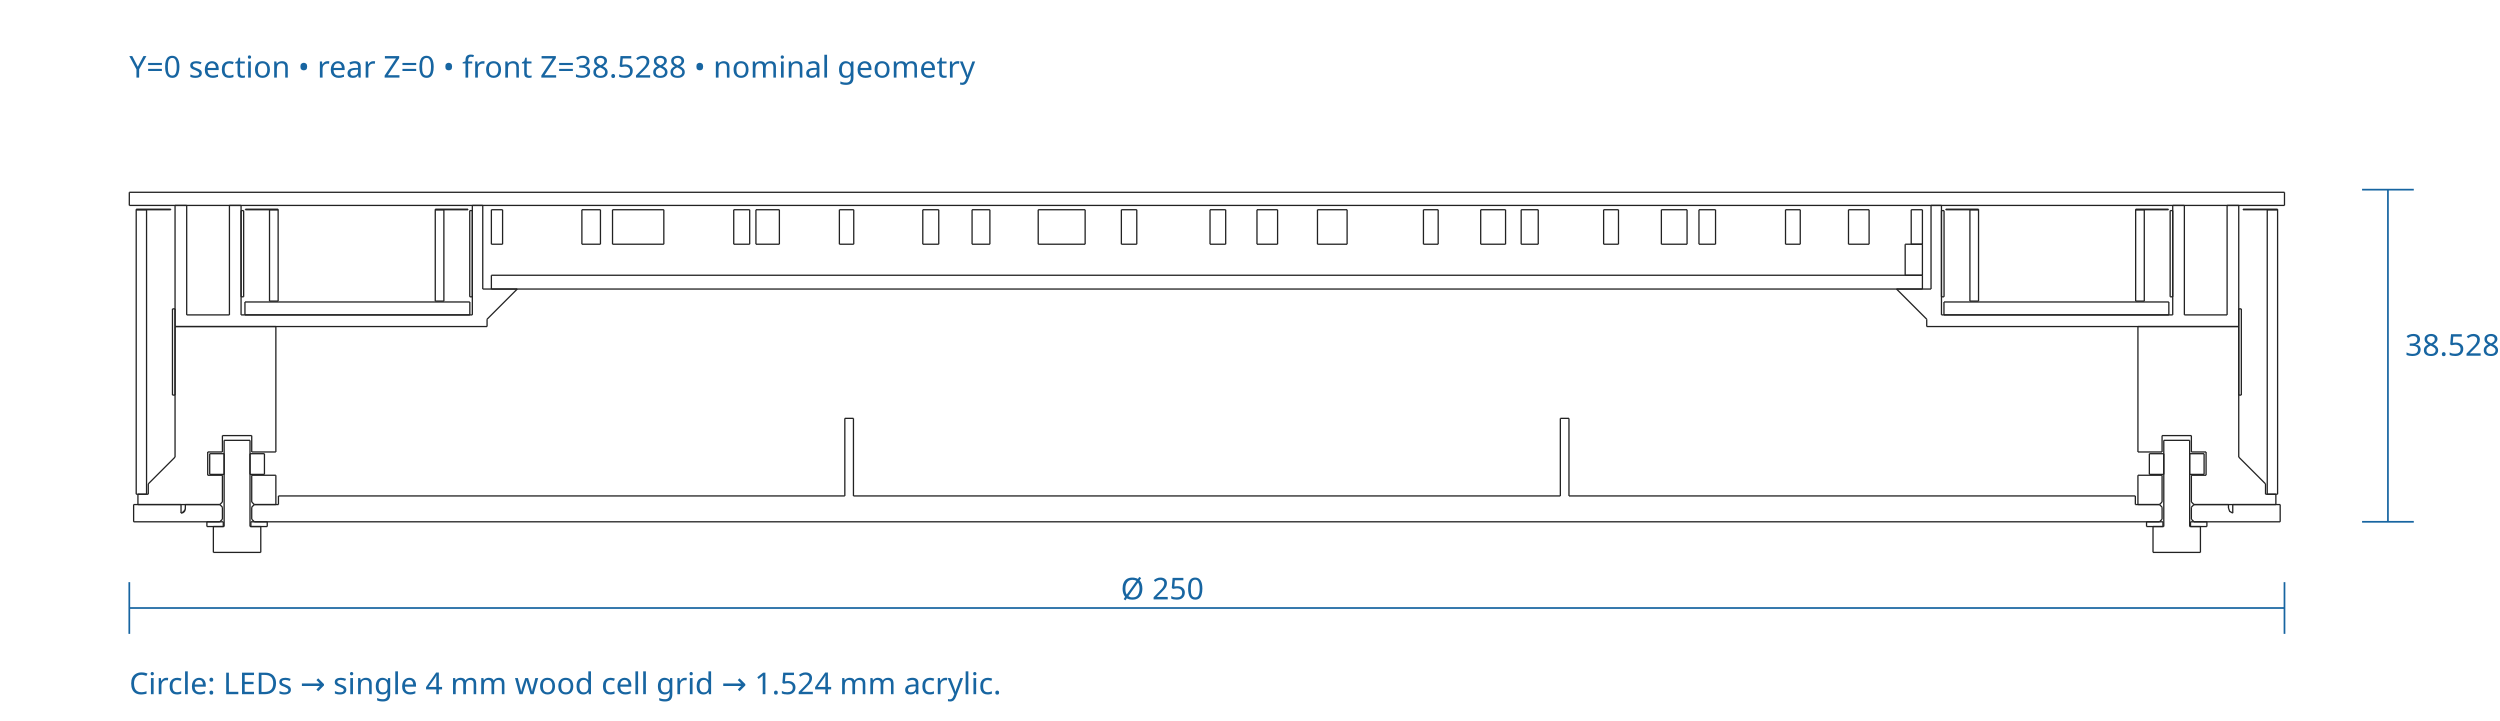
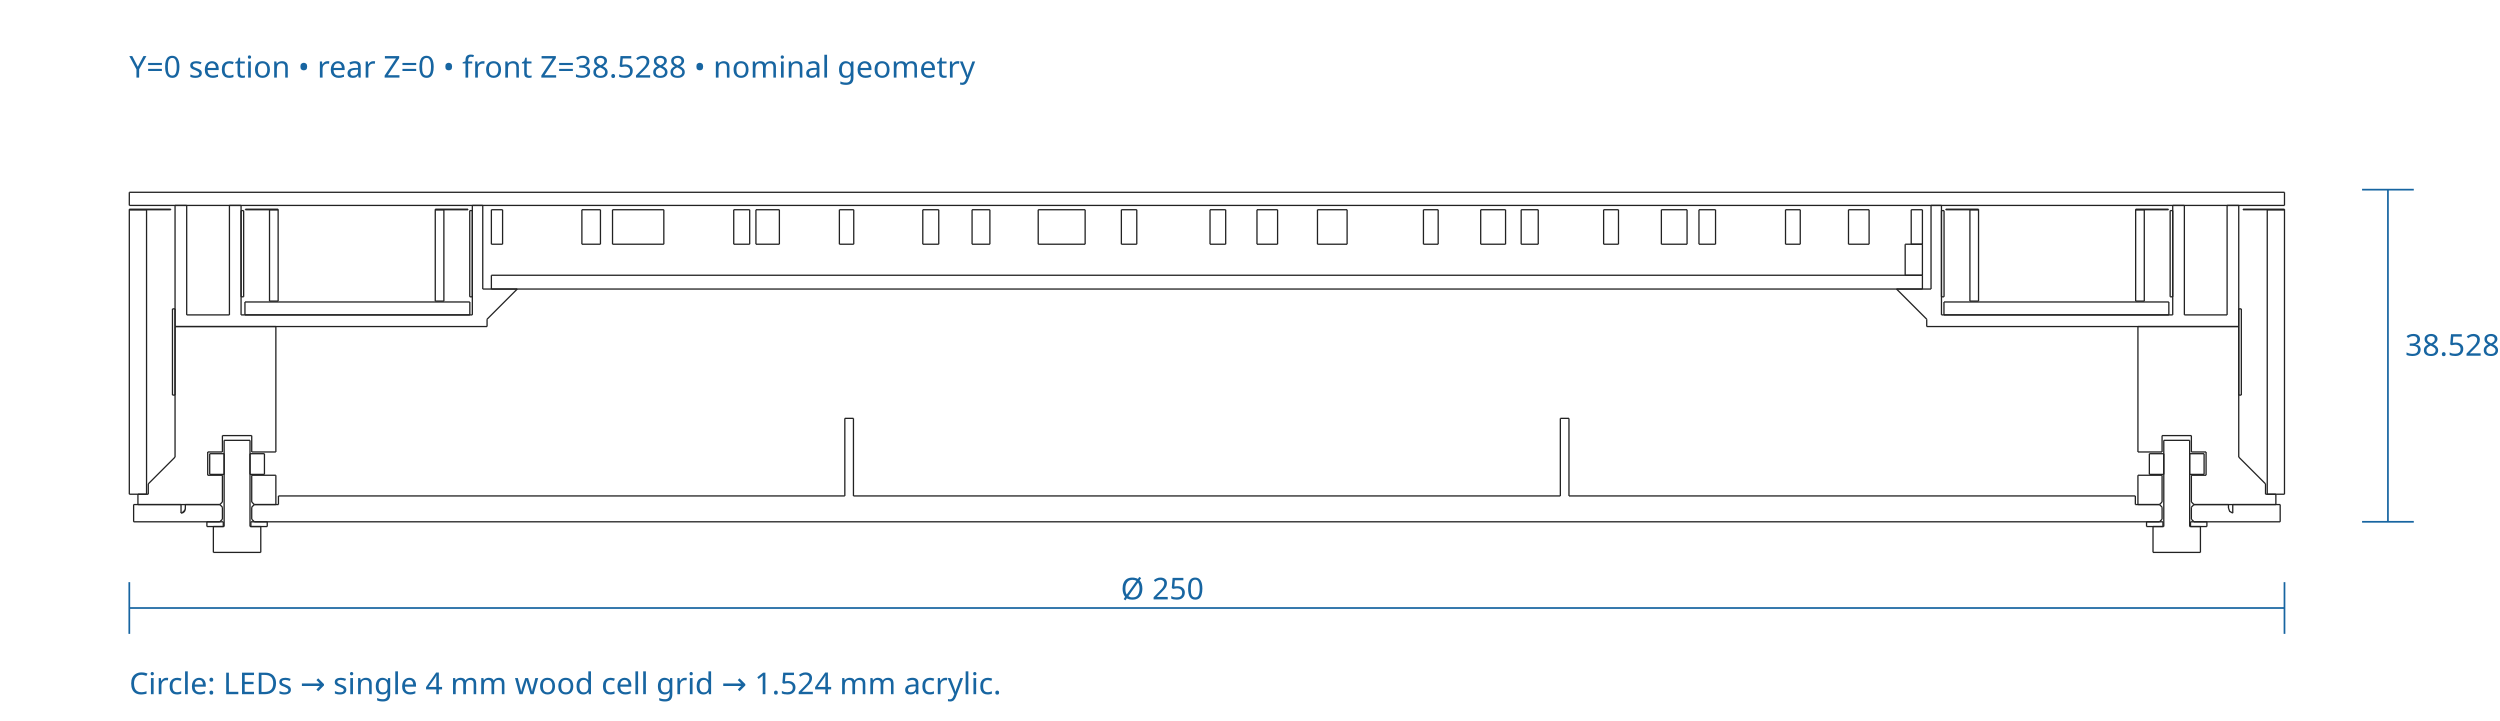
<svg xmlns="http://www.w3.org/2000/svg" width="290.0mm" height="83.529mm" viewBox="-140.0 -60.529 290.0 83.529">
  <g fill="none" stroke="#222" stroke-width="0.15">
    <polyline points="-124.5,-0 -114.5,-0" />
    <polyline points="-124.5,-2 -124.5,-0" />
    <polyline points="-114.2,-0.3 -114.5,-0" />
    <polyline points="-110.5,-0 110.5,-0" />
    <polyline points="-110.5,-0 -110.8,-0.3" />
    <polyline points="110.8,-0.3 110.5,-0" />
    <polyline points="114.5,-0 124.5,-0" />
    <polyline points="114.5,-0 114.2,-0.3" />
    <polyline points="124.5,-2 124.5,-0" />
    <polyline points="-124.5,-2 -119,-2" />
    <polyline points="-114.2,-1.7 -114.2,-0.3" />
    <polyline points="110.8,-1.7 110.8,-0.3" />
    <polyline points="-114.2,-1.7 -114.5,-2" />
    <polyline points="42,-3 107.7,-3" />
    <polyline points="42,-12 42,-3" />
    <polyline points="107.7,-3 107.7,-2" />
    <polyline points="110.8,-1.7 110.5,-2" />
    <polyline points="119,-2 119,-1.008" />
    <polyline points="119,-2 124.5,-2" />
    <polyline points="119,-1.008 118.642,-1.213 118.5,-1.6" />
    <polyline points="-119,-2 -119,-1.008" />
    <polyline points="-118.5,-1.6 -118.5,-1.599 -118.5,-1.598 -118.5,-1.597 -118.5,-1.596 -118.5,-1.595 -118.5,-1.594 -118.5,-1.593 -118.5,-1.592 -118.5,-1.591 -118.5,-1.59 -118.5,-1.589 -118.5,-1.588 -118.5,-1.587 -118.5,-1.586 -118.5,-1.585 -118.5,-1.584 -118.5,-1.583 -118.5,-1.582 -118.5,-1.581 -118.5,-1.58 -118.5,-1.579 -118.5,-1.578 -118.5,-1.577 -118.5,-1.576 -118.501,-1.575 -118.501,-1.574 -118.501,-1.573 -118.501,-1.572 -118.501,-1.571 -118.501,-1.57 -118.501,-1.569 -118.501,-1.568 -118.501,-1.567 -118.501,-1.566 -118.501,-1.565 -118.501,-1.564 -118.501,-1.563 -118.501,-1.562 -118.501,-1.561 -118.501,-1.56 -118.501,-1.559 -118.501,-1.558 -118.502,-1.557 -118.502,-1.556 -118.502,-1.555 -118.502,-1.554 -118.502,-1.553 -118.502,-1.552 -118.502,-1.551 -118.502,-1.55 -118.502,-1.549 -118.502,-1.548 -118.502,-1.547 -118.502,-1.546 -118.503,-1.545 -118.503,-1.544 -118.503,-1.543 -118.503,-1.542 -118.503,-1.541 -118.503,-1.54 -118.503,-1.539 -118.503,-1.538 -118.503,-1.537 -118.503,-1.536 -118.504,-1.535 -118.504,-1.534 -118.504,-1.533 -118.504,-1.532 -118.504,-1.531 -118.504,-1.53 -118.504,-1.529 -118.504,-1.528 -118.504,-1.527 -118.505,-1.526 -118.505,-1.525 -118.505,-1.524 -118.505,-1.523 -118.505,-1.522 -118.505,-1.521 -118.505,-1.52 -118.506,-1.519 -118.506,-1.518 -118.506,-1.517 -118.506,-1.516 -118.506,-1.515 -118.506,-1.514 -118.506,-1.513 -118.507,-1.512 -118.507,-1.511 -118.507,-1.51 -118.507,-1.509 -118.507,-1.508 -118.507,-1.507 -118.507,-1.506 -118.508,-1.505 -118.508,-1.504 -118.508,-1.503 -118.508,-1.502 -118.508,-1.501 -118.508,-1.5 -118.509,-1.499 -118.509,-1.498 -118.509,-1.497 -118.509,-1.496 -118.509,-1.495 -118.509,-1.494 -118.51,-1.493 -118.51,-1.492 -118.51,-1.491 -118.51,-1.49 -118.51,-1.489 -118.511,-1.488 -118.511,-1.487 -118.511,-1.486 -118.511,-1.485 -118.511,-1.484 -118.511,-1.483 -118.512,-1.482 -118.512,-1.481 -118.512,-1.48 -118.512,-1.479 -118.512,-1.478 -118.513,-1.477 -118.513,-1.476 -118.513,-1.475 -118.513,-1.474 -118.514,-1.473 -118.514,-1.472 -118.514,-1.471 -118.514,-1.47 -118.514,-1.469 -118.515,-1.468 -118.515,-1.467 -118.515,-1.466 -118.515,-1.465 -118.516,-1.465 -118.516,-1.464 -118.516,-1.463 -118.516,-1.462 -118.516,-1.461 -118.517,-1.46 -118.517,-1.459 -118.517,-1.458 -118.517,-1.457 -118.518,-1.456 -118.518,-1.455 -118.518,-1.454 -118.518,-1.453 -118.519,-1.452 -118.519,-1.451 -118.519,-1.45 -118.519,-1.449 -118.52,-1.448 -118.52,-1.447 -118.52,-1.446 -118.52,-1.445 -118.521,-1.444 -118.521,-1.443 -118.521,-1.442 -118.521,-1.441 -118.522,-1.44 -118.522,-1.439 -118.522,-1.438 -118.522,-1.437 -118.523,-1.436 -118.523,-1.435 -118.523,-1.434 -118.524,-1.433 -118.524,-1.432 -118.524,-1.431 -118.524,-1.43 -118.525,-1.43 -118.525,-1.429 -118.525,-1.428 -118.526,-1.427 -118.526,-1.426 -118.526,-1.425 -118.526,-1.424 -118.527,-1.423 -118.527,-1.422 -118.527,-1.421 -118.528,-1.42 -118.528,-1.419 -118.528,-1.418 -118.529,-1.417 -118.529,-1.416 -118.529,-1.415 -118.529,-1.414 -118.53,-1.413 -118.53,-1.412 -118.53,-1.411 -118.531,-1.41 -118.531,-1.409 -118.531,-1.408 -118.532,-1.407 -118.532,-1.407 -118.532,-1.406 -118.533,-1.405 -118.533,-1.404 -118.533,-1.403 -118.534,-1.402 -118.534,-1.401 -118.534,-1.4 -118.535,-1.399 -118.535,-1.398 -118.535,-1.397 -118.536,-1.396 -118.536,-1.395 -118.536,-1.394 -118.537,-1.393 -118.537,-1.392 -118.537,-1.391 -118.538,-1.39 -118.538,-1.389 -118.538,-1.389 -118.539,-1.388 -118.539,-1.387 -118.54,-1.386 -118.54,-1.385 -118.54,-1.384 -118.541,-1.383 -118.541,-1.382 -118.541,-1.381 -118.542,-1.38 -118.542,-1.379 -118.542,-1.378 -118.543,-1.377 -118.543,-1.376 -118.544,-1.375 -118.544,-1.375 -118.544,-1.374 -118.545,-1.373 -118.545,-1.372 -118.546,-1.371 -118.546,-1.37 -118.546,-1.369 -118.547,-1.368 -118.547,-1.367 -118.547,-1.366 -118.548,-1.365 -118.548,-1.364 -118.549,-1.363 -118.549,-1.362 -118.549,-1.362 -118.55,-1.361 -118.55,-1.36 -118.551,-1.359 -118.551,-1.358 -118.551,-1.357 -118.552,-1.356 -118.552,-1.355 -118.553,-1.354 -118.553,-1.353 -118.553,-1.352 -118.554,-1.351 -118.554,-1.351 -118.555,-1.35 -118.555,-1.349 -118.556,-1.348 -118.556,-1.347 -118.556,-1.346 -118.557,-1.345 -118.557,-1.344 -118.558,-1.343 -118.558,-1.342 -118.559,-1.341 -118.559,-1.341 -118.559,-1.34 -118.56,-1.339 -118.56,-1.338 -118.561,-1.337 -118.561,-1.336 -118.562,-1.335 -118.562,-1.334 -118.563,-1.333 -118.563,-1.332 -118.563,-1.331 -118.564,-1.331 -118.564,-1.33 -118.565,-1.329 -118.565,-1.328 -118.566,-1.327 -118.566,-1.326 -118.567,-1.325 -118.567,-1.324 -118.568,-1.323 -118.568,-1.323 -118.568,-1.322 -118.569,-1.321 -118.569,-1.32 -118.57,-1.319 -118.57,-1.318 -118.571,-1.317 -118.571,-1.316 -118.572,-1.315 -118.572,-1.315 -118.573,-1.314 -118.573,-1.313 -118.574,-1.312 -118.574,-1.311 -118.575,-1.31 -118.575,-1.309 -118.576,-1.308 -118.576,-1.307 -118.577,-1.307 -118.577,-1.306 -118.578,-1.305 -118.578,-1.304 -118.579,-1.303 -118.579,-1.302 -118.58,-1.301 -118.58,-1.3 -118.581,-1.3 -118.581,-1.299 -118.582,-1.298 -118.582,-1.297 -118.583,-1.296 -118.583,-1.295 -118.584,-1.294 -118.584,-1.294 -118.585,-1.293 -118.585,-1.292 -118.586,-1.291 -118.586,-1.29 -118.587,-1.289 -118.587,-1.288 -118.588,-1.288 -118.588,-1.287 -118.589,-1.286 -118.589,-1.285 -118.59,-1.284 -118.59,-1.283 -118.591,-1.282 -118.591,-1.282 -118.592,-1.281 -118.593,-1.28 -118.593,-1.279 -118.594,-1.278 -118.594,-1.277 -118.595,-1.276 -118.595,-1.276 -118.596,-1.275 -118.596,-1.274 -118.597,-1.273 -118.597,-1.272 -118.598,-1.271 -118.599,-1.271 -118.599,-1.27 -118.6,-1.269 -118.6,-1.268 -118.601,-1.267 -118.601,-1.266 -118.602,-1.266 -118.602,-1.265 -118.603,-1.264 -118.604,-1.263 -118.604,-1.262 -118.605,-1.261 -118.605,-1.261 -118.606,-1.26 -118.606,-1.259 -118.607,-1.258 -118.608,-1.257 -118.608,-1.256 -118.609,-1.256 -118.609,-1.255 -118.61,-1.254 -118.61,-1.253 -118.611,-1.252 -118.612,-1.251 -118.612,-1.251 -118.613,-1.25 -118.613,-1.249 -118.614,-1.248 -118.615,-1.247 -118.615,-1.247 -118.616,-1.246 -118.616,-1.245 -118.617,-1.244 -118.618,-1.243 -118.618,-1.243 -118.619,-1.242 -118.619,-1.241 -118.62,-1.24 -118.621,-1.239 -118.621,-1.238 -118.622,-1.238 -118.622,-1.237 -118.623,-1.236 -118.624,-1.235 -118.624,-1.234 -118.625,-1.234 -118.625,-1.233 -118.626,-1.232 -118.627,-1.231 -118.627,-1.231 -118.628,-1.23 -118.629,-1.229 -118.629,-1.228 -118.63,-1.227 -118.63,-1.227 -118.631,-1.226 -118.632,-1.225 -118.632,-1.224 -118.633,-1.223 -118.634,-1.223 -118.634,-1.222 -118.635,-1.221 -118.635,-1.22 -118.636,-1.22 -118.637,-1.219 -118.637,-1.218 -118.638,-1.217 -118.639,-1.216 -118.639,-1.216 -118.64,-1.215 -118.641,-1.214 -118.641,-1.213 -118.642,-1.213 -118.642,-1.212 -118.643,-1.211 -118.644,-1.21 -118.644,-1.21 -118.645,-1.209 -118.646,-1.208 -118.646,-1.207 -118.647,-1.206 -118.648,-1.206 -118.648,-1.205 -118.649,-1.204 -118.65,-1.203 -118.65,-1.203 -118.651,-1.202 -118.652,-1.201 -118.652,-1.2 -118.653,-1.2 -118.654,-1.199 -118.654,-1.198 -118.655,-1.197 -118.656,-1.197 -118.656,-1.196 -118.657,-1.195 -118.658,-1.194 -118.658,-1.194 -118.659,-1.193 -118.66,-1.192 -118.661,-1.192 -118.661,-1.191 -118.662,-1.19 -118.663,-1.189 -118.663,-1.189 -118.664,-1.188 -118.665,-1.187 -118.665,-1.186 -118.666,-1.186 -118.667,-1.185 -118.667,-1.184 -118.668,-1.183 -118.669,-1.183 -118.67,-1.182 -118.67,-1.181 -118.671,-1.181 -118.672,-1.18 -118.672,-1.179 -118.673,-1.178 -118.674,-1.178 -118.674,-1.177 -118.675,-1.176 -118.676,-1.176 -118.677,-1.175 -118.677,-1.174 -118.678,-1.173 -118.679,-1.173 -118.679,-1.172 -118.68,-1.171 -118.681,-1.171 -118.682,-1.17 -118.682,-1.169 -118.683,-1.169 -118.684,-1.168 -118.684,-1.167 -118.685,-1.166 -118.686,-1.166 -118.687,-1.165 -118.687,-1.164 -118.688,-1.164 -118.689,-1.163 -118.69,-1.162 -118.69,-1.162 -118.691,-1.161 -118.692,-1.16 -118.693,-1.16 -118.693,-1.159 -118.694,-1.158 -118.695,-1.158 -118.695,-1.157 -118.696,-1.156 -118.697,-1.155 -118.698,-1.155 -118.698,-1.154 -118.699,-1.153 -118.7,-1.153 -118.701,-1.152 -118.701,-1.151 -118.702,-1.151 -118.703,-1.15 -118.704,-1.149 -118.704,-1.149 -118.705,-1.148 -118.706,-1.147 -118.707,-1.147 -118.708,-1.146 -118.708,-1.146 -118.709,-1.145 -118.71,-1.144 -118.711,-1.144 -118.711,-1.143 -118.712,-1.142 -118.713,-1.142 -118.714,-1.141 -118.714,-1.14 -118.715,-1.14 -118.716,-1.139 -118.717,-1.138 -118.718,-1.138 -118.718,-1.137 -118.719,-1.136 -118.72,-1.136 -118.721,-1.135 -118.721,-1.135 -118.722,-1.134 -118.723,-1.133 -118.724,-1.133 -118.725,-1.132 -118.725,-1.131 -118.726,-1.131 -118.727,-1.13 -118.728,-1.13 -118.728,-1.129 -118.729,-1.128 -118.73,-1.128 -118.731,-1.127 -118.732,-1.126 -118.732,-1.126 -118.733,-1.125 -118.734,-1.125 -118.735,-1.124 -118.736,-1.123 -118.736,-1.123 -118.737,-1.122 -118.738,-1.122 -118.739,-1.121 -118.74,-1.12 -118.74,-1.12 -118.741,-1.119 -118.742,-1.118 -118.743,-1.118 -118.744,-1.117 -118.744,-1.117 -118.745,-1.116 -118.746,-1.116 -118.747,-1.115 -118.748,-1.114 -118.749,-1.114 -118.749,-1.113 -118.75,-1.113 -118.751,-1.112 -118.752,-1.111 -118.753,-1.111 -118.753,-1.11 -118.754,-1.11 -118.755,-1.109 -118.756,-1.108 -118.757,-1.108 -118.758,-1.107 -118.758,-1.107 -118.759,-1.106 -118.76,-1.106 -118.761,-1.105 -118.762,-1.104 -118.763,-1.104 -118.763,-1.103 -118.764,-1.103 -118.765,-1.102 -118.766,-1.102 -118.767,-1.101 -118.767,-1.101 -118.768,-1.1 -118.769,-1.099 -118.77,-1.099 -118.771,-1.098 -118.772,-1.098 -118.773,-1.097 -118.773,-1.097 -118.774,-1.096 -118.775,-1.096 -118.776,-1.095 -118.777,-1.095 -118.778,-1.094 -118.778,-1.093 -118.779,-1.093 -118.78,-1.092 -118.781,-1.092 -118.782,-1.091 -118.783,-1.091 -118.784,-1.09 -118.784,-1.09 -118.785,-1.089 -118.786,-1.089 -118.787,-1.088 -118.788,-1.088 -118.789,-1.087 -118.79,-1.087 -118.79,-1.086 -118.791,-1.086 -118.792,-1.085 -118.793,-1.084 -118.794,-1.084 -118.795,-1.083 -118.796,-1.083 -118.796,-1.082 -118.797,-1.082 -118.798,-1.081 -118.799,-1.081 -118.8,-1.08 -118.801,-1.08 -118.802,-1.079 -118.803,-1.079 -118.803,-1.078 -118.804,-1.078 -118.805,-1.077 -118.806,-1.077 -118.807,-1.076 -118.808,-1.076 -118.809,-1.075 -118.81,-1.075 -118.81,-1.074 -118.811,-1.074 -118.812,-1.074 -118.813,-1.073 -118.814,-1.073 -118.815,-1.072 -118.816,-1.072 -118.817,-1.071 -118.818,-1.071 -118.818,-1.07 -118.819,-1.07 -118.82,-1.069 -118.821,-1.069 -118.822,-1.068 -118.823,-1.068 -118.824,-1.067 -118.825,-1.067 -118.826,-1.066 -118.826,-1.066 -118.827,-1.066 -118.828,-1.065 -118.829,-1.065 -118.83,-1.064 -118.831,-1.064 -118.832,-1.063 -118.833,-1.063 -118.834,-1.062 -118.835,-1.062 -118.835,-1.061 -118.836,-1.061 -118.837,-1.061 -118.838,-1.06 -118.839,-1.06 -118.84,-1.059 -118.841,-1.059 -118.842,-1.058 -118.843,-1.058 -118.844,-1.058 -118.844,-1.057 -118.845,-1.057 -118.846,-1.056 -118.847,-1.056 -118.848,-1.055 -118.849,-1.055 -118.85,-1.055 -118.851,-1.054 -118.852,-1.054 -118.853,-1.053 -118.854,-1.053 -118.855,-1.053 -118.855,-1.052 -118.856,-1.052 -118.857,-1.051 -118.858,-1.051 -118.859,-1.05 -118.86,-1.05 -118.861,-1.05 -118.862,-1.049 -118.863,-1.049 -118.864,-1.048 -118.865,-1.048 -118.866,-1.048 -118.867,-1.047 -118.867,-1.047 -118.868,-1.047 -118.869,-1.046 -118.87,-1.046 -118.871,-1.045 -118.872,-1.045 -118.873,-1.045 -118.874,-1.044 -118.875,-1.044 -118.876,-1.043 -118.877,-1.043 -118.878,-1.043 -118.879,-1.042 -118.88,-1.042 -118.88,-1.042 -118.881,-1.041 -118.882,-1.041 -118.883,-1.04 -118.884,-1.04 -118.885,-1.04 -118.886,-1.039 -118.887,-1.039 -118.888,-1.039 -118.889,-1.038 -118.89,-1.038 -118.891,-1.038 -118.892,-1.037 -118.893,-1.037 -118.894,-1.037 -118.895,-1.036 -118.896,-1.036 -118.896,-1.036 -118.897,-1.035 -118.898,-1.035 -118.899,-1.035 -118.9,-1.034 -118.901,-1.034 -118.902,-1.034 -118.903,-1.033 -118.904,-1.033 -118.905,-1.033 -118.906,-1.032 -118.907,-1.032 -118.908,-1.032 -118.909,-1.031 -118.91,-1.031 -118.911,-1.031 -118.912,-1.03 -118.913,-1.03 -118.914,-1.03 -118.915,-1.029 -118.915,-1.029 -118.916,-1.029 -118.917,-1.028 -118.918,-1.028 -118.919,-1.028 -118.92,-1.028 -118.921,-1.027 -118.922,-1.027 -118.923,-1.027 -118.924,-1.026 -118.925,-1.026 -118.926,-1.026 -118.927,-1.025 -118.928,-1.025 -118.929,-1.025 -118.93,-1.025 -118.931,-1.024 -118.932,-1.024 -118.933,-1.024 -118.934,-1.023 -118.935,-1.023 -118.936,-1.023 -118.937,-1.023 -118.938,-1.022 -118.939,-1.022 -118.94,-1.022 -118.941,-1.022 -118.942,-1.021 -118.942,-1.021 -118.943,-1.021 -118.944,-1.021 -118.945,-1.02 -118.946,-1.02 -118.947,-1.02 -118.948,-1.019 -118.949,-1.019 -118.95,-1.019 -118.951,-1.019 -118.952,-1.018 -118.953,-1.018 -118.954,-1.018 -118.955,-1.018 -118.956,-1.018 -118.957,-1.017 -118.958,-1.017 -118.959,-1.017 -118.96,-1.017 -118.961,-1.016 -118.962,-1.016 -118.963,-1.016 -118.964,-1.016 -118.965,-1.015 -118.966,-1.015 -118.967,-1.015 -118.968,-1.015 -118.969,-1.015 -118.97,-1.014 -118.971,-1.014 -118.972,-1.014 -118.973,-1.014 -118.974,-1.013 -118.975,-1.013 -118.976,-1.013 -118.977,-1.013 -118.978,-1.013 -118.979,-1.012 -118.98,-1.012 -118.981,-1.012 -118.982,-1.012 -118.983,-1.012 -118.984,-1.011 -118.985,-1.011 -118.986,-1.011 -118.987,-1.011 -118.988,-1.011 -118.989,-1.01 -118.989,-1.01 -118.99,-1.01 -118.991,-1.01 -118.992,-1.01 -118.993,-1.01 -118.994,-1.009 -118.995,-1.009 -118.996,-1.009 -118.997,-1.009 -118.998,-1.009 -118.999,-1.008 -119,-1.008" />
    <polyline points="-118.5,-2 -114.5,-2" />
    <polyline points="-118.5,-2 -118.5,-1.6" />
    <polyline points="-107.7,-3 -42,-3" />
    <polyline points="-107.7,-2 -107.7,-3" />
    <polyline points="-42,-12 -42,-3" />
    <polyline points="107.7,-2 110.5,-2" />
    <polyline points="41,-12 42,-12" />
    <polyline points="-42,-12 -41,-12" />
    <polyline points="-41,-12 -41,-3" />
    <polyline points="41,-12 41,-3" />
    <polyline points="-41,-3 41,-3" />
    <polyline points="118.5,-2 118.5,-1.6" />
    <polyline points="114.5,-2 118.5,-2" />
    <polyline points="-110.5,-2 -107.7,-2" />
    <polyline points="-110.8,-1.7 -110.5,-2" />
    <polyline points="114.2,-1.7 114.5,-2" />
    <polyline points="-110.8,-0.3 -110.8,-1.7" />
    <polyline points="114.2,-0.3 114.2,-1.7" />
    <polyline points="-111.586,-24 -85.5,-24" />
    <polyline points="-111.586,-25.5 -111.586,-24" />
    <polyline points="-85.5,-25.5 -85.5,-24" />
    <polyline points="85.5,-24 111.586,-24" />
    <polyline points="85.5,-25.5 85.5,-24" />
    <polyline points="111.586,-25.5 111.586,-24" />
    <polyline points="-111.586,-25.5 -85.5,-25.5" />
    <polyline points="85.5,-25.5 111.586,-25.5" />
-     <polyline points="-124.2,-36.2 -124.2,-3.2" />
-     <polyline points="-124.2,-36.2 -123,-36.2" />
-     <polyline points="-124.2,-3.2 -123,-3.2" />
+     <polyline points="-125,-36.2 -125,-3.2" />
+     <polyline points="-125,-36.2 -123,-36.2" />
+     <polyline points="-125,-3.2 -123,-3.2" />
    <polyline points="-123,-36.2 -123,-3.2" />
-     <polyline points="123,-3.2 124.2,-3.2" />
+     <polyline points="123,-3.2 125,-3.2" />
    <polyline points="123,-3.2 123,-36.2" />
-     <polyline points="124.2,-3.2 124.2,-36.2" />
-     <polyline points="123,-36.2 124.2,-36.2" />
+     <polyline points="125,-3.2 125,-36.2" />
+     <polyline points="123,-36.2 125,-36.2" />
    <polyline points="-89.51,-36.2 -89.51,-25.6" />
    <polyline points="-89.51,-36.2 -88.51,-36.2" />
    <polyline points="-89.51,-25.6 -88.51,-25.6" />
    <polyline points="-88.51,-36.2 -88.51,-25.6" />
    <polyline points="88.51,-25.6 89.51,-25.6" />
    <polyline points="88.51,-25.6 88.51,-36.2" />
    <polyline points="89.51,-25.6 89.51,-36.2" />
    <polyline points="88.51,-36.2 89.51,-36.2" />
    <polyline points="-108.736,-36.2 -108.736,-25.6" />
    <polyline points="-108.736,-36.2 -107.736,-36.2" />
    <polyline points="-108.736,-25.6 -107.736,-25.6" />
    <polyline points="-107.736,-36.2 -107.736,-25.6" />
    <polyline points="107.736,-25.6 108.736,-25.6" />
    <polyline points="107.736,-25.6 107.736,-36.2" />
    <polyline points="108.736,-25.6 108.736,-36.2" />
    <polyline points="107.736,-36.2 108.736,-36.2" />
    <polyline points="-89.51,-36.26 -89.51,-36.2" />
    <polyline points="-89.51,-36.26 -85.71,-36.26" />
    <polyline points="-89.51,-36.2 -85.71,-36.2" />
    <polyline points="-85.71,-36.26 -85.71,-36.2" />
    <polyline points="85.71,-36.2 89.51,-36.2" />
    <polyline points="85.71,-36.2 85.71,-36.26" />
    <polyline points="89.51,-36.2 89.51,-36.26" />
    <polyline points="85.71,-36.26 89.51,-36.26" />
    <polyline points="-111.536,-36.26 -111.536,-36.2" />
    <polyline points="-111.536,-36.26 -107.736,-36.26" />
    <polyline points="-111.536,-36.2 -107.736,-36.2" />
    <polyline points="-107.736,-36.26 -107.736,-36.2" />
    <polyline points="107.736,-36.2 111.536,-36.2" />
    <polyline points="107.736,-36.2 107.736,-36.26" />
    <polyline points="111.536,-36.2 111.536,-36.26" />
    <polyline points="107.736,-36.26 111.536,-36.26" />
-     <polyline points="-124.2,-36.26 -124.2,-36.2" />
-     <polyline points="-124.2,-36.26 -120.194,-36.26" />
-     <polyline points="-124.2,-36.2 -120.194,-36.2" />
+     <polyline points="-125,-36.26 -125,-36.2" />
+     <polyline points="-125,-36.26 -120.194,-36.26" />
+     <polyline points="-125,-36.2 -120.194,-36.2" />
    <polyline points="-120.194,-36.26 -120.194,-36.2" />
-     <polyline points="120.194,-36.2 124.2,-36.2" />
+     <polyline points="120.194,-36.2 125,-36.2" />
    <polyline points="120.194,-36.2 120.194,-36.26" />
-     <polyline points="124.2,-36.2 124.2,-36.26" />
-     <polyline points="120.194,-36.26 124.2,-36.26" />
+     <polyline points="125,-36.2 125,-36.26" />
+     <polyline points="120.194,-36.26 125,-36.26" />
    <polyline points="-83,-36.2 -83,-32.2" />
    <polyline points="-83,-36.2 -81.7,-36.2" />
    <polyline points="-83,-32.2 -81.7,-32.2" />
    <polyline points="-81.7,-32.2 -81.7,-36.2" />
    <polyline points="-72.501,-32.2 -70.348,-32.2" />
    <polyline points="-72.501,-32.2 -72.501,-36.2" />
    <polyline points="-70.348,-36.2 -70.348,-32.2" />
    <polyline points="-68.947,-32.2 -62.996,-32.2" />
    <polyline points="-68.947,-32.2 -68.947,-36.2" />
    <polyline points="-62.996,-36.2 -62.996,-32.2" />
    <polyline points="-54.887,-32.2 -53.035,-32.2" />
    <polyline points="-54.887,-32.2 -54.887,-36.2" />
    <polyline points="-53.035,-36.2 -53.035,-32.2" />
    <polyline points="-52.312,-32.2 -49.592,-32.2" />
    <polyline points="-52.312,-32.2 -52.312,-36.2" />
    <polyline points="-49.592,-36.2 -49.592,-32.2" />
    <polyline points="-42.632,-32.2 -40.965,-32.2" />
    <polyline points="-42.632,-32.2 -42.632,-36.2" />
    <polyline points="-40.965,-36.2 -40.965,-32.2" />
    <polyline points="-32.956,-32.2 -31.104,-32.2" />
    <polyline points="-32.956,-32.2 -32.956,-36.2" />
    <polyline points="-31.104,-36.2 -31.104,-32.2" />
    <polyline points="-27.24,-32.2 -25.173,-32.2" />
    <polyline points="-27.24,-32.2 -27.24,-36.2" />
    <polyline points="-25.173,-36.2 -25.173,-32.2" />
    <polyline points="-19.568,-32.2 -14.124,-32.2" />
    <polyline points="-19.568,-32.2 -19.568,-36.2" />
    <polyline points="-14.124,-36.2 -14.124,-32.2" />
    <polyline points="-9.922,-32.2 -8.133,-32.2" />
    <polyline points="-9.922,-32.2 -9.922,-36.2" />
    <polyline points="-8.133,-36.2 -8.133,-32.2" />
    <polyline points="0.363,-32.2 2.18,-32.2" />
    <polyline points="0.363,-32.2 0.363,-36.2" />
    <polyline points="2.18,-36.2 2.18,-32.2" />
    <polyline points="5.809,-32.2 8.2,-32.2" />
    <polyline points="5.809,-32.2 5.809,-36.2" />
    <polyline points="8.2,-36.2 8.2,-32.2" />
    <polyline points="12.827,-32.2 16.264,-32.2" />
    <polyline points="12.827,-32.2 12.827,-36.2" />
    <polyline points="16.264,-36.2 16.264,-32.2" />
    <polyline points="25.119,-32.2 26.828,-32.2" />
    <polyline points="25.119,-32.2 25.119,-36.2" />
    <polyline points="26.828,-36.2 26.828,-32.2" />
    <polyline points="31.761,-32.2 34.645,-32.2" />
    <polyline points="31.761,-32.2 31.761,-36.2" />
    <polyline points="34.645,-36.2 34.645,-32.2" />
    <polyline points="36.456,-32.2 38.435,-32.2" />
    <polyline points="36.456,-32.2 36.456,-36.2" />
    <polyline points="38.435,-36.2 38.435,-32.2" />
    <polyline points="46.02,-32.2 47.744,-32.2" />
    <polyline points="46.02,-32.2 46.02,-36.2" />
    <polyline points="47.744,-36.2 47.744,-32.2" />
    <polyline points="52.719,-32.2 55.699,-32.2" />
    <polyline points="52.719,-32.2 52.719,-36.2" />
    <polyline points="55.699,-36.2 55.699,-32.2" />
    <polyline points="57.08,-32.2 59.003,-32.2" />
    <polyline points="57.08,-32.2 57.08,-36.2" />
    <polyline points="59.003,-36.2 59.003,-32.2" />
    <polyline points="67.12,-32.2 68.829,-32.2" />
    <polyline points="67.12,-32.2 67.12,-36.2" />
    <polyline points="68.829,-36.2 68.829,-32.2" />
    <polyline points="74.425,-32.2 76.816,-32.2" />
    <polyline points="74.425,-32.2 74.425,-36.2" />
    <polyline points="76.816,-36.2 76.816,-32.2" />
    <polyline points="81.7,-32.2 83,-32.2" />
    <polyline points="81.7,-32.2 81.7,-36.2" />
    <polyline points="83,-32.2 83,-36.2" />
    <polyline points="-72.501,-36.2 -70.348,-36.2" />
    <polyline points="-68.947,-36.2 -62.996,-36.2" />
    <polyline points="-54.887,-36.2 -53.035,-36.2" />
    <polyline points="-52.312,-36.2 -49.592,-36.2" />
    <polyline points="-42.632,-36.2 -40.965,-36.2" />
    <polyline points="-32.956,-36.2 -31.104,-36.2" />
    <polyline points="-27.24,-36.2 -25.173,-36.2" />
    <polyline points="-19.568,-36.2 -14.124,-36.2" />
    <polyline points="-9.922,-36.2 -8.133,-36.2" />
    <polyline points="0.363,-36.2 2.18,-36.2" />
    <polyline points="5.809,-36.2 8.2,-36.2" />
    <polyline points="12.827,-36.2 16.264,-36.2" />
    <polyline points="25.119,-36.2 26.828,-36.2" />
    <polyline points="31.761,-36.2 34.645,-36.2" />
    <polyline points="36.456,-36.2 38.435,-36.2" />
    <polyline points="46.02,-36.2 47.744,-36.2" />
    <polyline points="52.719,-36.2 55.699,-36.2" />
    <polyline points="57.08,-36.2 59.003,-36.2" />
    <polyline points="67.12,-36.2 68.829,-36.2" />
    <polyline points="74.425,-36.2 76.816,-36.2" />
    <polyline points="81.7,-36.2 83,-36.2" />
    <polyline points="81,-32.2 81,-28.6" />
    <polyline points="81,-32.2 83,-32.2" />
    <polyline points="81,-28.6 83,-28.6" />
    <polyline points="83,-32.2 83,-28.6" />
    <polyline points="-125,-38.224 -125,-36.7" />
    <polyline points="-125,-38.224 125,-38.224" />
    <polyline points="-125,-36.7 125,-36.7" />
    <polyline points="125,-36.7 125,-38.224" />
    <polyline points="-119.694,-36.7 -119.694,-22.65" />
    <polyline points="-119.694,-36.7 -118.344,-36.7" />
    <polyline points="-83.5,-22.65 -119.694,-22.65" />
    <polyline points="-113.386,-36.7 -113.386,-24" />
    <polyline points="-113.386,-36.7 -112.036,-36.7" />
    <polyline points="-118.344,-24 -113.386,-24" />
    <polyline points="-112.036,-36.7 -112.036,-24" />
    <polyline points="-112.036,-24 -85.21,-24" />
    <polyline points="-85.21,-36.7 -85.21,-24" />
    <polyline points="85.21,-24 112.036,-24" />
    <polyline points="85.21,-24 85.21,-36.7" />
    <polyline points="112.036,-24 112.036,-36.7" />
    <polyline points="83.5,-23.5 83.5,-22.65" />
    <polyline points="83.5,-23.5 80,-27" />
    <polyline points="119.694,-22.65 83.5,-22.65" />
    <polyline points="-83.5,-23.5 -83.5,-22.65" />
    <polyline points="-80,-27 -83.5,-23.5" />
    <polyline points="-84,-27 -80,-27" />
    <polyline points="-84,-36.7 -84,-27" />
    <polyline points="80,-27 84,-27" />
    <polyline points="84,-27 84,-36.7" />
    <polyline points="-85.21,-36.7 -84,-36.7" />
    <polyline points="-118.344,-36.7 -118.344,-24" />
    <polyline points="112.036,-36.7 113.386,-36.7" />
    <polyline points="113.386,-24 113.386,-36.7" />
    <polyline points="118.344,-36.7 119.694,-36.7" />
    <polyline points="118.344,-36.7 118.344,-24" />
    <polyline points="119.694,-36.7 119.694,-22.65" />
    <polyline points="113.386,-24 118.344,-24" />
    <polyline points="84,-36.7 85.21,-36.7" />
    <polyline points="124,-2 114.5,-2" />
    <polyline points="124,-2 124,-3.2" />
    <polyline points="114.5,-2 114.2,-2.3" />
    <polyline points="110.5,-2 108,-2" />
    <polyline points="110.8,-2.3 110.5,-2" />
    <polyline points="108,-5.4 108,-2" />
    <polyline points="-108,-2 -110.5,-2" />
    <polyline points="-108,-5.4 -108,-2" />
    <polyline points="-110.5,-2 -110.8,-2.3" />
    <polyline points="-114.5,-2 -124,-2" />
    <polyline points="-114.2,-2.3 -114.5,-2" />
    <polyline points="-124,-3.2 -124,-2" />
    <polyline points="-108,-22.65 -108,-8.1" />
    <polyline points="-119.694,-22.65 -108,-22.65" />
    <polyline points="-108,-8.1 -110.8,-8.1" />
    <polyline points="-110.8,-5.4 -108,-5.4" />
    <polyline points="108,-22.65 108,-8.1" />
    <polyline points="108,-22.65 119.694,-22.65" />
    <polyline points="110.8,-8.1 108,-8.1" />
    <polyline points="108,-5.4 110.8,-5.4" />
    <polyline points="-119.694,-22.65 -119.694,-7.506" />
    <polyline points="-119.694,-7.506 -122.8,-4.4" />
    <polyline points="122.8,-3.2 124,-3.2" />
    <polyline points="-124,-3.2 -122.8,-3.2" />
    <polyline points="110.8,-5.4 110.8,-2.3" />
    <polyline points="-114.2,-5.4 -114.2,-2.3" />
    <polyline points="-110.8,-8.1 -110.8,-10" />
    <polyline points="-114.2,-8.1 -115.906,-8.1" />
    <polyline points="-114.2,-10 -114.2,-8.1" />
    <polyline points="-115.906,-5.4 -115.906,-8.1" />
    <polyline points="-115.906,-5.4 -114.2,-5.4" />
    <polyline points="-110.8,-2.3 -110.8,-5.4" />
    <polyline points="115.906,-8.1 114.2,-8.1" />
    <polyline points="115.906,-5.4 115.906,-8.1" />
    <polyline points="114.2,-8.1 114.2,-10" />
    <polyline points="110.8,-10 110.8,-8.1" />
    <polyline points="114.2,-5.4 115.906,-5.4" />
    <polyline points="114.2,-2.3 114.2,-5.4" />
    <polyline points="122.8,-4.4 119.694,-7.506" />
    <polyline points="122.8,-4.4 122.8,-3.2" />
    <polyline points="119.694,-22.65 119.694,-7.506" />
    <polyline points="-122.8,-4.4 -122.8,-3.2" />
    <polyline points="-114.2,-10 -110.8,-10" />
    <polyline points="110.8,-10 114.2,-10" />
    <polyline points="-83,-28.6 -83,-27" />
    <polyline points="-83,-28.6 83,-28.6" />
    <polyline points="-83,-27 83,-27" />
    <polyline points="83,-27 83,-28.6" />
    <polyline points="-85.51,-26.1 -85.21,-26.1" />
    <polyline points="-85.51,-36.1 -85.51,-26.1" />
    <polyline points="-85.21,-36.1 -85.21,-26.1" />
    <polyline points="85.21,-26.1 85.51,-26.1" />
    <polyline points="85.21,-36.1 85.21,-26.1" />
    <polyline points="85.51,-36.1 85.51,-26.1" />
    <polyline points="-85.51,-36.1 -85.21,-36.1" />
    <polyline points="85.21,-36.1 85.51,-36.1" />
    <polyline points="-112.036,-26.1 -111.736,-26.1" />
    <polyline points="-112.036,-36.1 -112.036,-26.1" />
    <polyline points="-111.736,-36.1 -111.736,-26.1" />
    <polyline points="111.736,-26.1 112.036,-26.1" />
    <polyline points="111.736,-36.1 111.736,-26.1" />
    <polyline points="112.036,-36.1 112.036,-26.1" />
    <polyline points="-112.036,-36.1 -111.736,-36.1" />
    <polyline points="111.736,-36.1 112.036,-36.1" />
    <polyline points="-119.994,-14.7 -119.694,-14.7" />
    <polyline points="-119.994,-24.7 -119.994,-14.7" />
    <polyline points="-119.694,-24.7 -119.694,-14.7" />
    <polyline points="119.694,-14.7 119.994,-14.7" />
    <polyline points="119.694,-24.7 119.694,-14.7" />
    <polyline points="119.994,-24.7 119.994,-14.7" />
    <polyline points="-119.994,-24.7 -119.694,-24.7" />
    <polyline points="119.694,-24.7 119.994,-24.7" />
    <polyline points="111,0.55 111,-9.45" />
    <polyline points="111,0.55 109.75,0.55" />
    <polyline points="111,-9.45 114,-9.45" />
    <polyline points="114,0.55 114,-9.45" />
    <polyline points="115.25,0.55 114,0.55" />
    <polyline points="115.25,0.55 115.25,3.55" />
    <polyline points="109.75,0.55 109.75,3.55" />
    <polyline points="115.25,3.55 109.75,3.55" />
    <polyline points="109,0.55 109,-0" />
    <polyline points="109,0.55 110.9,0.55" />
    <polyline points="109,-0 110.9,-0" />
    <polyline points="110.9,0.55 110.9,-0" />
    <polyline points="114.1,-0 116,-0" />
    <polyline points="114.1,0.55 114.1,-0" />
    <polyline points="116,0.55 116,-0" />
    <polyline points="114.1,0.55 116,0.55" />
    <polyline points="109.325,-5.5 111,-5.5" />
    <polyline points="109.325,-5.5 109.325,-7.9" />
    <polyline points="111,-5.5 111,-7.9" />
    <polyline points="114,-5.5 115.675,-5.5" />
    <polyline points="114,-5.5 114,-7.9" />
    <polyline points="115.675,-5.5 115.675,-7.9" />
    <polyline points="109.325,-7.9 111,-7.9" />
    <polyline points="114,-7.9 115.675,-7.9" />
    <polyline points="-114,0.55 -114,-9.45" />
    <polyline points="-114,0.55 -115.25,0.55" />
    <polyline points="-114,-9.45 -111,-9.45" />
    <polyline points="-111,0.55 -111,-9.45" />
    <polyline points="-109.75,0.55 -111,0.55" />
    <polyline points="-109.75,0.55 -109.75,3.55" />
    <polyline points="-115.25,0.55 -115.25,3.55" />
    <polyline points="-109.75,3.55 -115.25,3.55" />
    <polyline points="-116,0.55 -116,-0" />
    <polyline points="-116,0.55 -114.1,0.55" />
    <polyline points="-116,-0 -114.1,-0" />
    <polyline points="-114.1,0.55 -114.1,-0" />
    <polyline points="-110.9,-0 -109,-0" />
    <polyline points="-110.9,0.55 -110.9,-0" />
    <polyline points="-109,0.55 -109,-0" />
    <polyline points="-110.9,0.55 -109,0.55" />
    <polyline points="-115.675,-5.5 -114,-5.5" />
    <polyline points="-115.675,-5.5 -115.675,-7.9" />
    <polyline points="-114,-5.5 -114,-7.9" />
    <polyline points="-111,-5.5 -109.325,-5.5" />
    <polyline points="-111,-5.5 -111,-7.9" />
    <polyline points="-109.325,-5.5 -109.325,-7.9" />
    <polyline points="-115.675,-7.9 -114,-7.9" />
    <polyline points="-111,-7.9 -109.325,-7.9" />
  </g>
  <g fill="none" stroke="#1765a1" stroke-width="0.2">
    <path d="M -125.0,10 H 125.0 M -125.0,7 V 13 M 125.0,7 V 13 M 137.0,0 V -38.529 M 134.0,0 H 140.0 M 134.0,-38.529 H 140.0" />
  </g>
  <g font-family="sans-serif" font-size="3.5" fill="#1765a1">
    <text x="-10" y="9">Ø 250</text>
    <text x="139.0" y="-19.264">38.5288</text>
    <text x="-125.0" y="-51.529">Y=0 section • rear Z=0 • front Z=38.5288 • nominal geometry</text>
    <text x="-125.0" y="20">Circle: LEDs → single 4 mm wood cell grid → 1.524 mm acrylic.</text>
  </g>
</svg>
